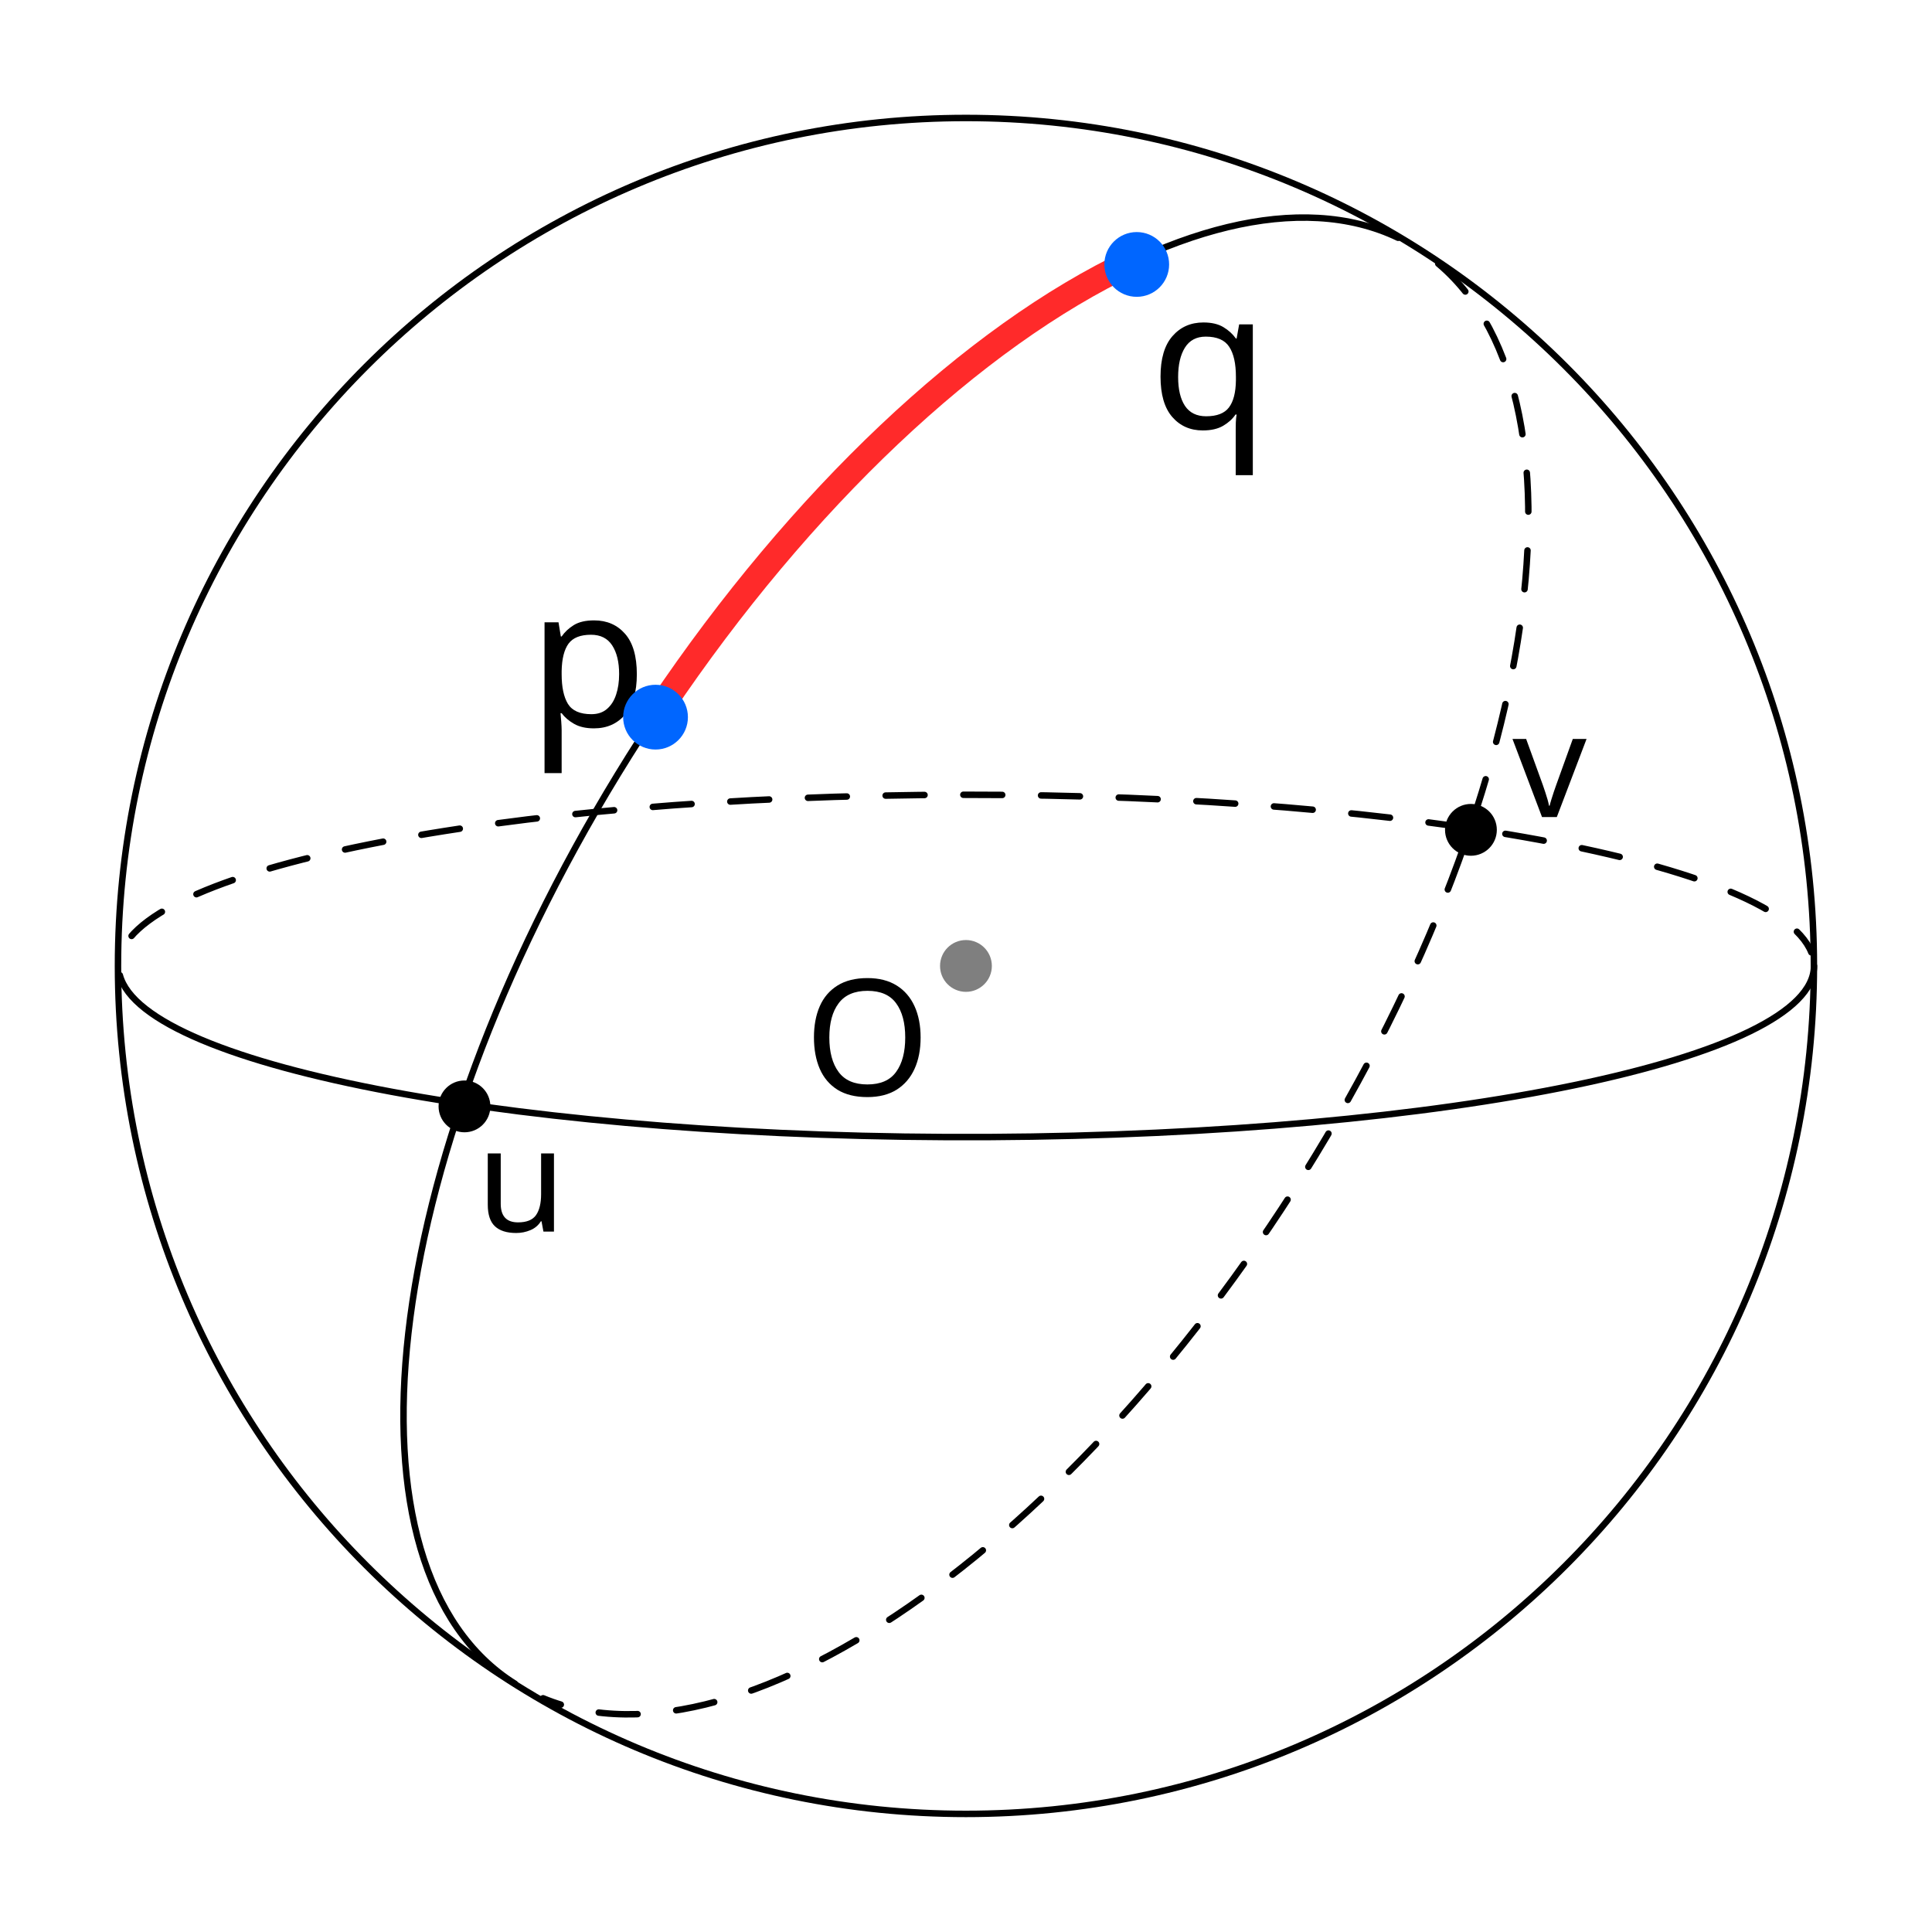
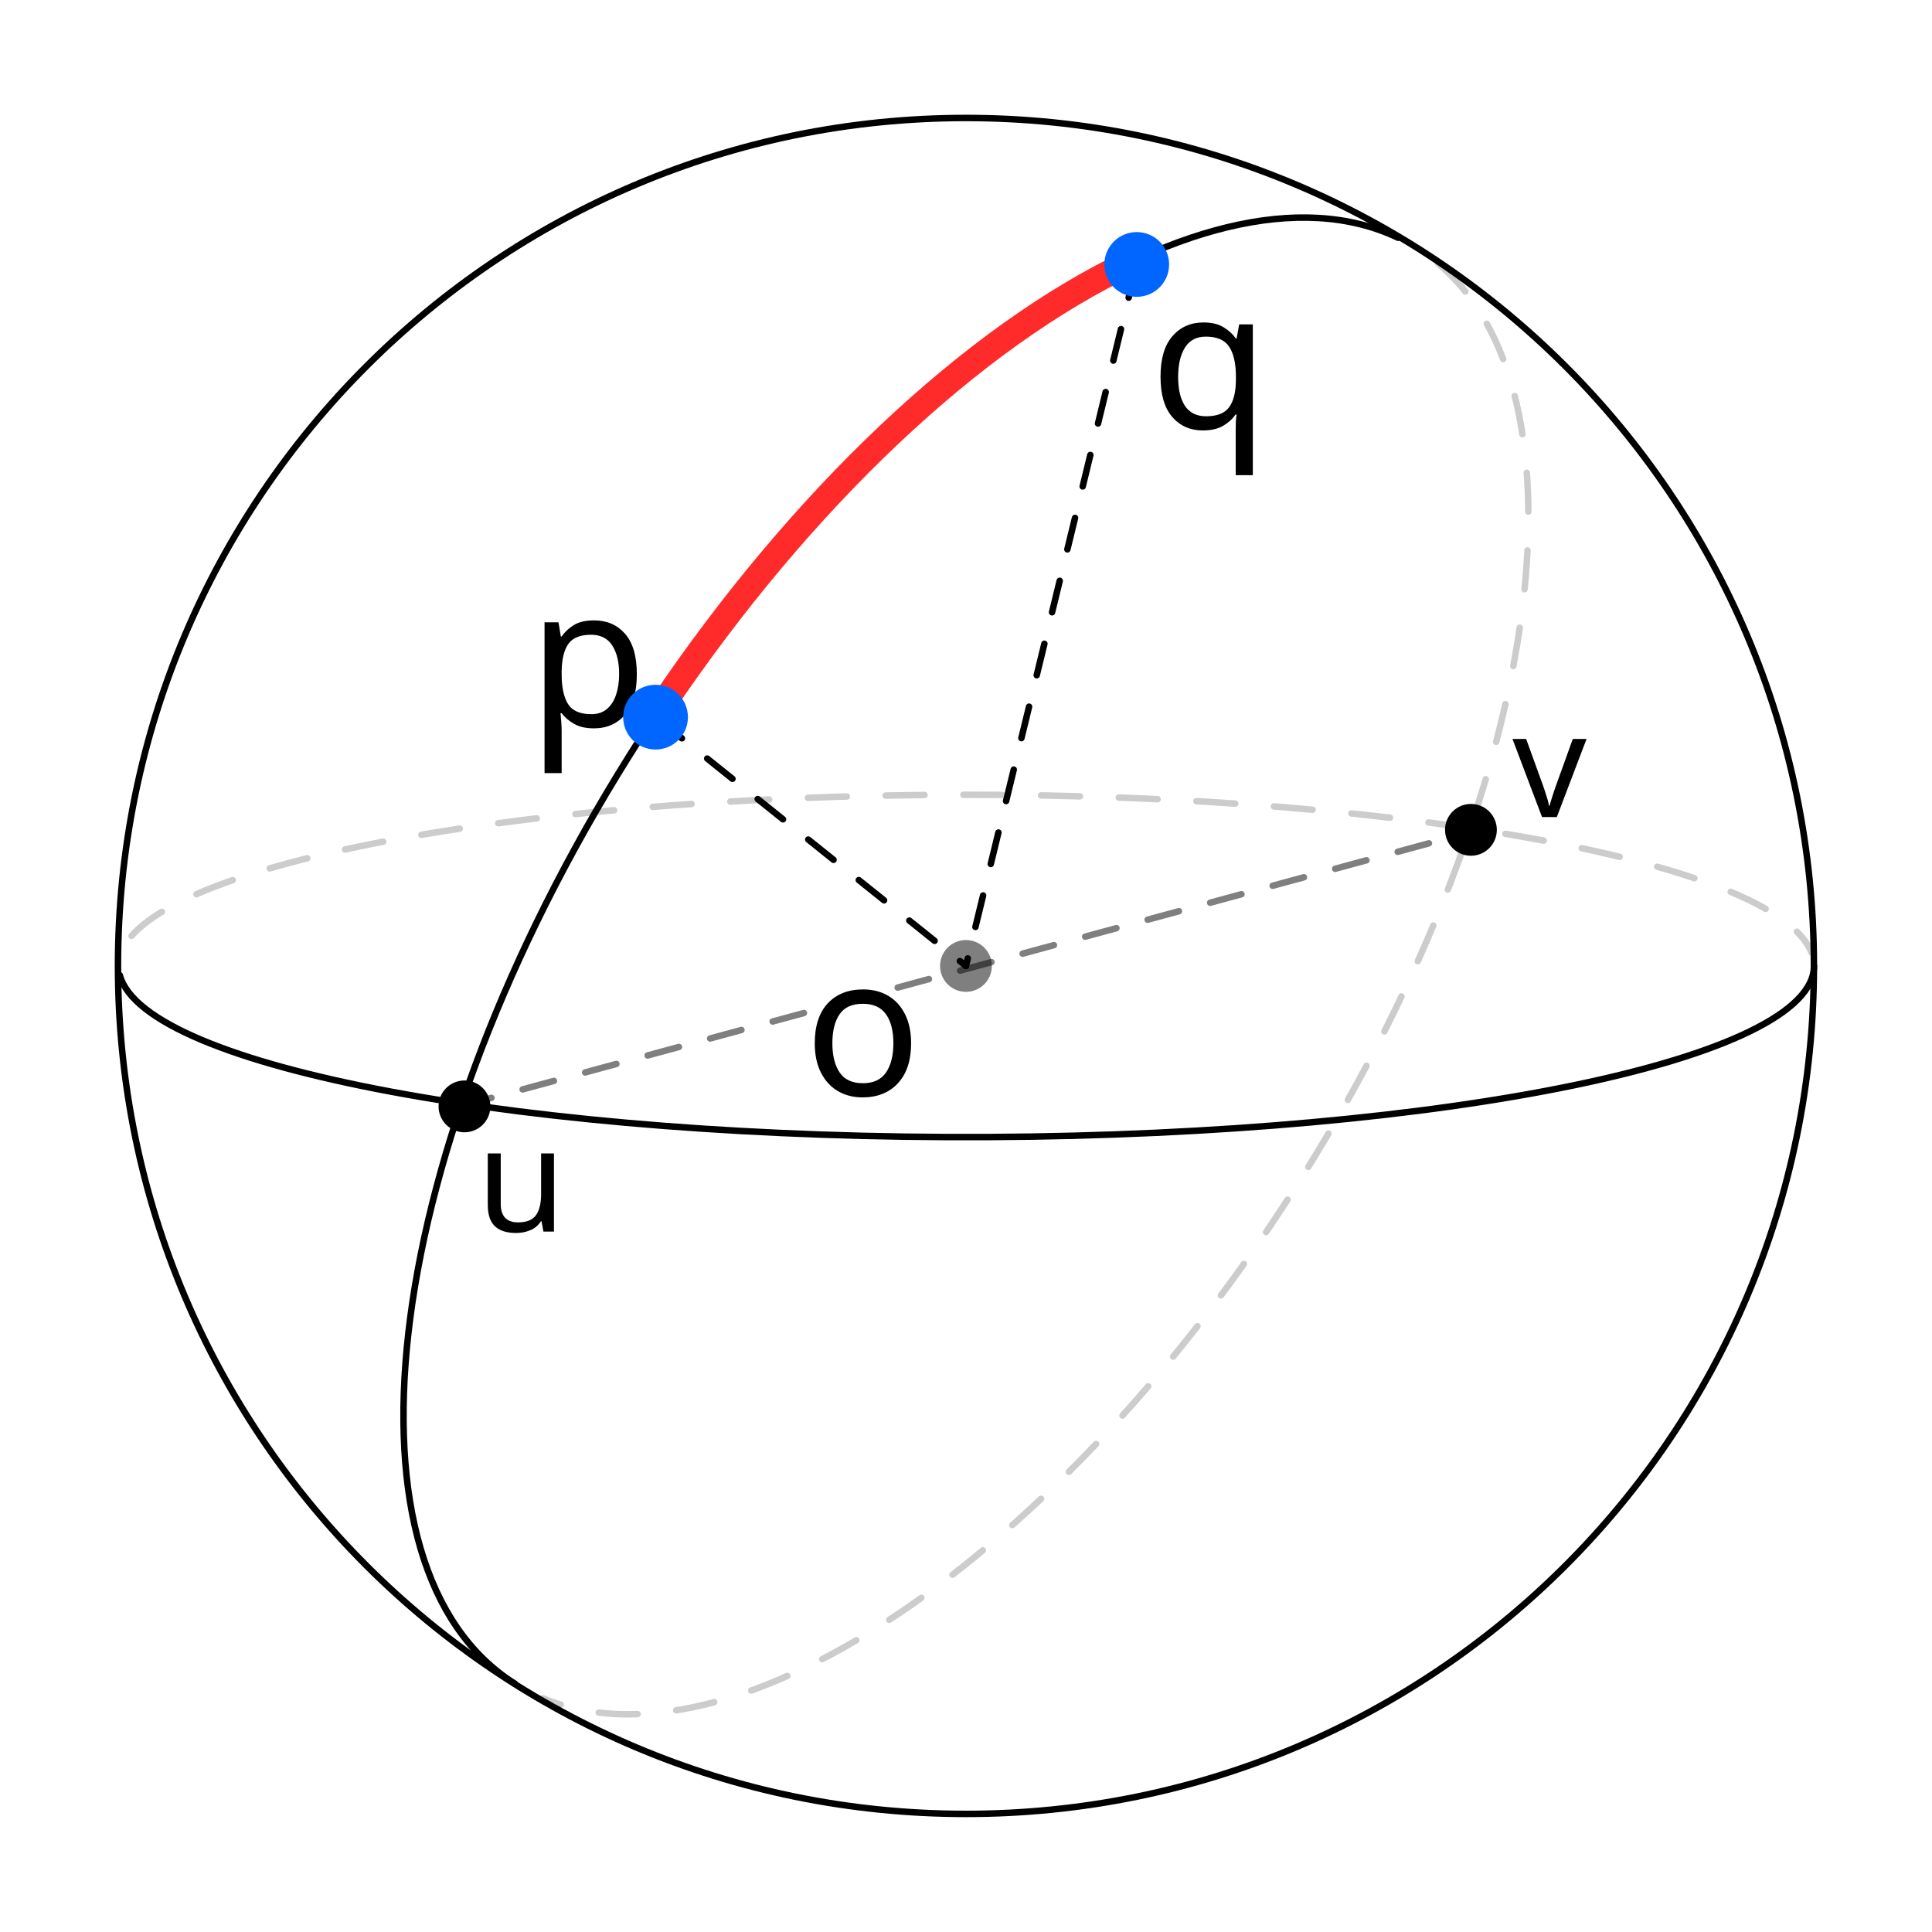
<svg xmlns="http://www.w3.org/2000/svg" width="84.189mm" height="84.184mm" viewBox="0 0 298.308 298.29" id="svg5486" version="1.1">
  <defs id="defs5488" />
  <g id="layer1" transform="translate(-206.7834,-167.0743)">
    <circle style="opacity:1;fill:none;fill-opacity:1;fill-rule:nonzero;stroke:#000000;stroke-width:1;stroke-linecap:round;stroke-linejoin:miter;stroke-miterlimit:4;stroke-dasharray:none;stroke-dashoffset:3.8;stroke-opacity:1" id="path6034" cx="355.929" cy="316.219" r="130.929" />
-     <path style="opacity:1;fill:none;fill-opacity:1;fill-rule:nonzero;stroke:#000000;stroke-width:1;stroke-linecap:round;stroke-linejoin:miter;stroke-miterlimit:4;stroke-dasharray:6, 6;stroke-dashoffset:6;stroke-opacity:1" id="path6036" d="m 225.153,317.046 a 130.893,26.429 0 0 1 123.579,-27.215 130.893,26.429 0 0 1 137.729,24.288" />
+     <path style="opacity:0.2;fill:none;fill-opacity:1;fill-rule:nonzero;stroke:#000000;stroke-width:1;stroke-linecap:round;stroke-linejoin:miter;stroke-miterlimit:4;stroke-dasharray:6, 6;stroke-dashoffset:6;stroke-opacity:1" id="path6036" d="m 225.153,317.046 a 130.893,26.429 0 0 1 123.579,-27.215 130.893,26.429 0 0 1 137.729,24.288" />
    <path id="ellipse6044" style="opacity:1;fill:none;fill-opacity:1;fill-rule:nonzero;stroke:#000000;stroke-width:1;stroke-linecap:round;stroke-linejoin:miter;stroke-miterlimit:4;stroke-dasharray:none;stroke-dashoffset:3.8;stroke-opacity:1" d="M 486.875,316.219 A 130.893,26.429 0 0 1 359.521,342.638 130.893,26.429 0 0 1 225.281,317.648" />
    <text xml:space="preserve" style="color:#000000;font-style:normal;font-variant:normal;font-weight:normal;font-stretch:normal;font-size:30px;line-height:125%;font-family:'Times New Roman';-inkscape-font-specification:'Times New Roman, ';text-indent:0;text-align:start;text-decoration:none;text-decoration-line:none;text-decoration-style:solid;text-decoration-color:#000000;letter-spacing:0px;word-spacing:0px;text-transform:none;direction:ltr;block-progression:tb;writing-mode:lr-tb;baseline-shift:baseline;text-anchor:start;white-space:normal;clip-rule:nonzero;display:inline;overflow:visible;visibility:visible;opacity:1;isolation:auto;mix-blend-mode:normal;color-interpolation:sRGB;color-interpolation-filters:linearRGB;solid-color:#000000;solid-opacity:1;fill:#000000;fill-opacity:1;fill-rule:nonzero;stroke:none;stroke-width:1px;stroke-linecap:butt;stroke-linejoin:miter;stroke-miterlimit:4;stroke-dasharray:none;stroke-dashoffset:0;stroke-opacity:1;color-rendering:auto;image-rendering:auto;shape-rendering:auto;text-rendering:auto;enable-background:accumulate" x="288.317" y="279.238" id="text6058">
-       <tspan id="tspan6060" x="330.929" y="336.219" style="font-style:normal;font-variant:normal;font-weight:normal;font-stretch:normal;font-size:25px;font-family:sans-serif;-inkscape-font-specification:sans-serif">O</tspan>
+       <tspan id="tspan6060" x="330.929" y="336.219" style="font-style:normal;font-variant:normal;font-weight:normal;font-stretch:normal;font-size:30px;font-family:sans-serif;-inkscape-font-specification:sans-serif">o</tspan>
    </text>
    <text xml:space="preserve" style="color:#000000;font-style:normal;font-variant:normal;font-weight:normal;font-stretch:normal;font-size:30px;line-height:125%;font-family:'Times New Roman';-inkscape-font-specification:'Times New Roman, ';text-indent:0;text-align:start;text-decoration:none;text-decoration-line:none;text-decoration-style:solid;text-decoration-color:#000000;letter-spacing:0px;word-spacing:0px;text-transform:none;direction:ltr;block-progression:tb;writing-mode:lr-tb;baseline-shift:baseline;text-anchor:start;white-space:normal;clip-rule:nonzero;display:inline;overflow:visible;visibility:visible;opacity:1;isolation:auto;mix-blend-mode:normal;color-interpolation:sRGB;color-interpolation-filters:linearRGB;solid-color:#000000;solid-opacity:1;fill:#000000;fill-opacity:1;fill-rule:nonzero;stroke:none;stroke-width:1px;stroke-linecap:butt;stroke-linejoin:miter;stroke-miterlimit:4;stroke-dasharray:none;stroke-dashoffset:0;stroke-opacity:1;color-rendering:auto;image-rendering:auto;shape-rendering:auto;text-rendering:auto;enable-background:accumulate" x="288.317" y="279.238" id="text6058">
      <tspan id="tspan6060" x="288.317" y="279.238" style="font-style:normal;font-variant:normal;font-weight:normal;font-stretch:normal;font-size:30px;font-family:sans-serif;-inkscape-font-specification:sans-serif">p</tspan>
    </text>
    <text id="text6062" y="233.238" x="384.317" style="color:#000000;font-style:normal;font-variant:normal;font-weight:normal;font-stretch:normal;font-size:30px;line-height:125%;font-family:'Times New Roman';-inkscape-font-specification:'Times New Roman, ';text-indent:0;text-align:start;text-decoration:none;text-decoration-line:none;text-decoration-style:solid;text-decoration-color:#000000;letter-spacing:0px;word-spacing:0px;text-transform:none;direction:ltr;block-progression:tb;writing-mode:lr-tb;baseline-shift:baseline;text-anchor:start;white-space:normal;clip-rule:nonzero;display:inline;overflow:visible;visibility:visible;opacity:1;isolation:auto;mix-blend-mode:normal;color-interpolation:sRGB;color-interpolation-filters:linearRGB;solid-color:#000000;solid-opacity:1;fill:#000000;fill-opacity:1;fill-rule:nonzero;stroke:none;stroke-width:1px;stroke-linecap:butt;stroke-linejoin:miter;stroke-miterlimit:4;stroke-dasharray:none;stroke-dashoffset:0;stroke-opacity:1;color-rendering:auto;image-rendering:auto;shape-rendering:auto;text-rendering:auto;enable-background:accumulate" xml:space="preserve">
      <tspan style="font-style:normal;font-variant:normal;font-weight:normal;font-stretch:normal;font-size:30px;font-family:sans-serif;-inkscape-font-specification:sans-serif" y="233.238" x="384.317" id="tspan6064">q</tspan>
    </text>
    <text id="text6066" y="357.238" x="280.317" style="color:#000000;font-style:normal;font-variant:normal;font-weight:normal;font-stretch:normal;font-size:22.5px;line-height:125%;font-family:'Times New Roman';-inkscape-font-specification:'Times New Roman, ';text-indent:0;text-align:start;text-decoration:none;text-decoration-line:none;text-decoration-style:solid;text-decoration-color:#000000;letter-spacing:0px;word-spacing:0px;text-transform:none;direction:ltr;block-progression:tb;writing-mode:lr-tb;baseline-shift:baseline;text-anchor:start;white-space:normal;clip-rule:nonzero;display:inline;overflow:visible;visibility:visible;opacity:1;isolation:auto;mix-blend-mode:normal;color-interpolation:sRGB;color-interpolation-filters:linearRGB;solid-color:#000000;solid-opacity:1;fill:#000000;fill-opacity:1;fill-rule:nonzero;stroke:none;stroke-width:1px;stroke-linecap:butt;stroke-linejoin:miter;stroke-miterlimit:4;stroke-dasharray:none;stroke-dashoffset:0;stroke-opacity:1;color-rendering:auto;image-rendering:auto;shape-rendering:auto;text-rendering:auto;enable-background:accumulate" xml:space="preserve">
      <tspan style="font-style:normal;font-variant:normal;font-weight:normal;font-stretch:normal;font-size:22.5px;font-family:sans-serif;-inkscape-font-specification:sans-serif" y="357.238" x="280.317" id="tspan6068">u</tspan>
    </text>
    <text xml:space="preserve" style="color:#000000;font-style:normal;font-variant:normal;font-weight:normal;font-stretch:normal;font-size:40px;line-height:125%;font-family:'Times New Roman';-inkscape-font-specification:'Times New Roman, ';text-indent:0;text-align:start;text-decoration:none;text-decoration-line:none;text-decoration-style:solid;text-decoration-color:#000000;letter-spacing:0px;word-spacing:0px;text-transform:none;direction:ltr;block-progression:tb;writing-mode:lr-tb;baseline-shift:baseline;text-anchor:start;white-space:normal;clip-rule:nonzero;display:inline;overflow:visible;visibility:visible;opacity:1;isolation:auto;mix-blend-mode:normal;color-interpolation:sRGB;color-interpolation-filters:linearRGB;solid-color:#000000;solid-opacity:1;fill:#000000;fill-opacity:1;fill-rule:nonzero;stroke:none;stroke-width:1px;stroke-linecap:butt;stroke-linejoin:miter;stroke-miterlimit:4;stroke-dasharray:none;stroke-dashoffset:0;stroke-opacity:1;color-rendering:auto;image-rendering:auto;shape-rendering:auto;text-rendering:auto;enable-background:accumulate" x="426.429" y="438.791" id="text6070">
      <tspan id="tspan6072" x="426.429" y="438.791" />
    </text>
    <text xml:space="preserve" style="color:#000000;font-style:normal;font-variant:normal;font-weight:normal;font-stretch:normal;font-size:30px;line-height:125%;font-family:'Times New Roman';-inkscape-font-specification:'Times New Roman, ';text-indent:0;text-align:start;text-decoration:none;text-decoration-line:none;text-decoration-style:solid;text-decoration-color:#000000;letter-spacing:0px;word-spacing:0px;text-transform:none;direction:ltr;block-progression:tb;writing-mode:lr-tb;baseline-shift:baseline;text-anchor:start;white-space:normal;clip-rule:nonzero;display:inline;overflow:visible;visibility:visible;opacity:1;isolation:auto;mix-blend-mode:normal;color-interpolation:sRGB;color-interpolation-filters:linearRGB;solid-color:#000000;solid-opacity:1;fill:#000000;fill-opacity:1;fill-rule:nonzero;stroke:none;stroke-width:1px;stroke-linecap:butt;stroke-linejoin:miter;stroke-miterlimit:4;stroke-dasharray:none;stroke-dashoffset:0;stroke-opacity:1;color-rendering:auto;image-rendering:auto;shape-rendering:auto;text-rendering:auto;enable-background:accumulate" x="440.317" y="293.238" id="text6074">
      <tspan id="tspan6076" x="440.317" y="293.238" style="font-style:normal;font-variant:normal;font-weight:normal;font-stretch:normal;font-size:22.5px;font-family:sans-serif;-inkscape-font-specification:sans-serif">v</tspan>
    </text>
    <circle r="4" cx="355.929" cy="316.219" id="circle6078" style="opacity:0.5;fill:#000000;fill-opacity:1;fill-rule:nonzero;stroke:none;stroke-width:3;stroke-linecap:round;stroke-linejoin:miter;stroke-miterlimit:4;stroke-dasharray:none;stroke-dashoffset:0;stroke-opacity:1" />
    <circle r="4" cy="337.905" cx="278.5" id="circle6078" style="opacity:1;fill:#000000;fill-opacity:1;fill-rule:nonzero;stroke:none;stroke-width:3;stroke-linecap:round;stroke-linejoin:miter;stroke-miterlimit:4;stroke-dasharray:none;stroke-dashoffset:0;stroke-opacity:1" />
    <circle style="opacity:1;fill:#000000;fill-opacity:1;fill-rule:nonzero;stroke:none;stroke-width:3;stroke-linecap:round;stroke-linejoin:miter;stroke-miterlimit:4;stroke-dasharray:none;stroke-dashoffset:0;stroke-opacity:1" id="circle6080" cx="433.9" cy="295.205" r="4" />
-     <path d="M -52.422,-467.691 A 130.893,61.279 0 0 1 71.157,-530.793 130.893,61.279 0 0 1 208.886,-474.478" id="path5424" style="opacity:1;fill:none;fill-opacity:1;fill-rule:nonzero;stroke:#000000;stroke-width:1;stroke-linecap:round;stroke-linejoin:miter;stroke-miterlimit:4;stroke-dasharray:6, 6;stroke-dashoffset:6;stroke-opacity:1" transform="matrix(-0.5319935,0.8467484,-0.8467484,-0.5319935,0,0)" />
+     <line x1="281.5" y1="336.905" x2="431.400" y2="296.205" style="opacity:0.5;fill:none;fill-opacity:1;fill-rule:nonzero;stroke:#000000;stroke-width:1;stroke-linecap:round;stroke-linejoin:miter;stroke-miterlimit:4;stroke-dasharray:5, 5;stroke-dashoffset:3.8;stroke-opacity:1" />
+     <line x1="355.929" y1="316.219" x2="308" y2="277.805" style="opacity:1;fill:none;fill-opacity:1;fill-rule:nonzero;stroke:#000000;stroke-width:1;stroke-linecap:round;stroke-linejoin:miter;stroke-miterlimit:4;stroke-dasharray:5, 5;stroke-dashoffset:3.8;stroke-opacity:1" />
+     <line x1="355.929" y1="316.219" y2="207.905" x2="382.3" style="opacity:1;fill:none;fill-opacity:1;fill-rule:nonzero;stroke:#000000;stroke-width:1;stroke-linecap:round;stroke-linejoin:miter;stroke-miterlimit:4;stroke-dasharray:5, 5;stroke-dashoffset:3.8;stroke-opacity:1" />
+     <path d="M -52.422,-467.691 A 130.893,61.279 0 0 1 71.157,-530.793 130.893,61.279 0 0 1 208.886,-474.478" id="path5424" style="opacity:0.2;fill:none;fill-opacity:1;fill-rule:nonzero;stroke:#000000;stroke-width:1;stroke-linecap:round;stroke-linejoin:miter;stroke-miterlimit:4;stroke-dasharray:6, 6;stroke-dashoffset:6;stroke-opacity:1" transform="matrix(-0.5319935,0.8467484,-0.8467484,-0.5319935,0,0)" />
    <path d="m 209.3,-469.608 a 130.893,61.279 0 0 1 -127.354,61.256 130.893,61.279 0 0 1 -134.24,-57.944" style="opacity:1;fill:none;fill-opacity:1;fill-rule:nonzero;stroke:#000000;stroke-width:1;stroke-linecap:round;stroke-linejoin:miter;stroke-miterlimit:4;stroke-dasharray:none;stroke-dashoffset:3.8;stroke-opacity:1" id="path5426" transform="matrix(-0.5319935,0.8467484,-0.8467484,-0.5319935,0,0)" />
    <path transform="matrix(-0.5319935,0.8467484,-0.8467484,-0.5319935,0,0)" id="path5444" style="opacity:1;fill:none;fill-opacity:1;fill-rule:nonzero;stroke:#ff2a2a;stroke-width:4;stroke-linecap:butt;stroke-linejoin:miter;stroke-miterlimit:4;stroke-dasharray:none;stroke-dashoffset:3.8;stroke-opacity:1" d="M 69.574,-408.469 A 130.893,61.279 0 0 1 -27.247,-433.435" />
    <circle style="opacity:1;fill:#0066ff;fill-opacity:1;fill-rule:nonzero;stroke:none;stroke-width:3;stroke-linecap:round;stroke-linejoin:miter;stroke-miterlimit:4;stroke-dasharray:none;stroke-dashoffset:0;stroke-opacity:1" id="path6054" cx="308" cy="277.805" r="5" />
    <circle r="5" cy="207.905" cx="382.3" id="circle6056" style="opacity:1;fill:#0066ff;fill-opacity:1;fill-rule:nonzero;stroke:none;stroke-width:3;stroke-linecap:round;stroke-linejoin:miter;stroke-miterlimit:4;stroke-dasharray:none;stroke-dashoffset:0;stroke-opacity:1" />
  </g>
</svg>
